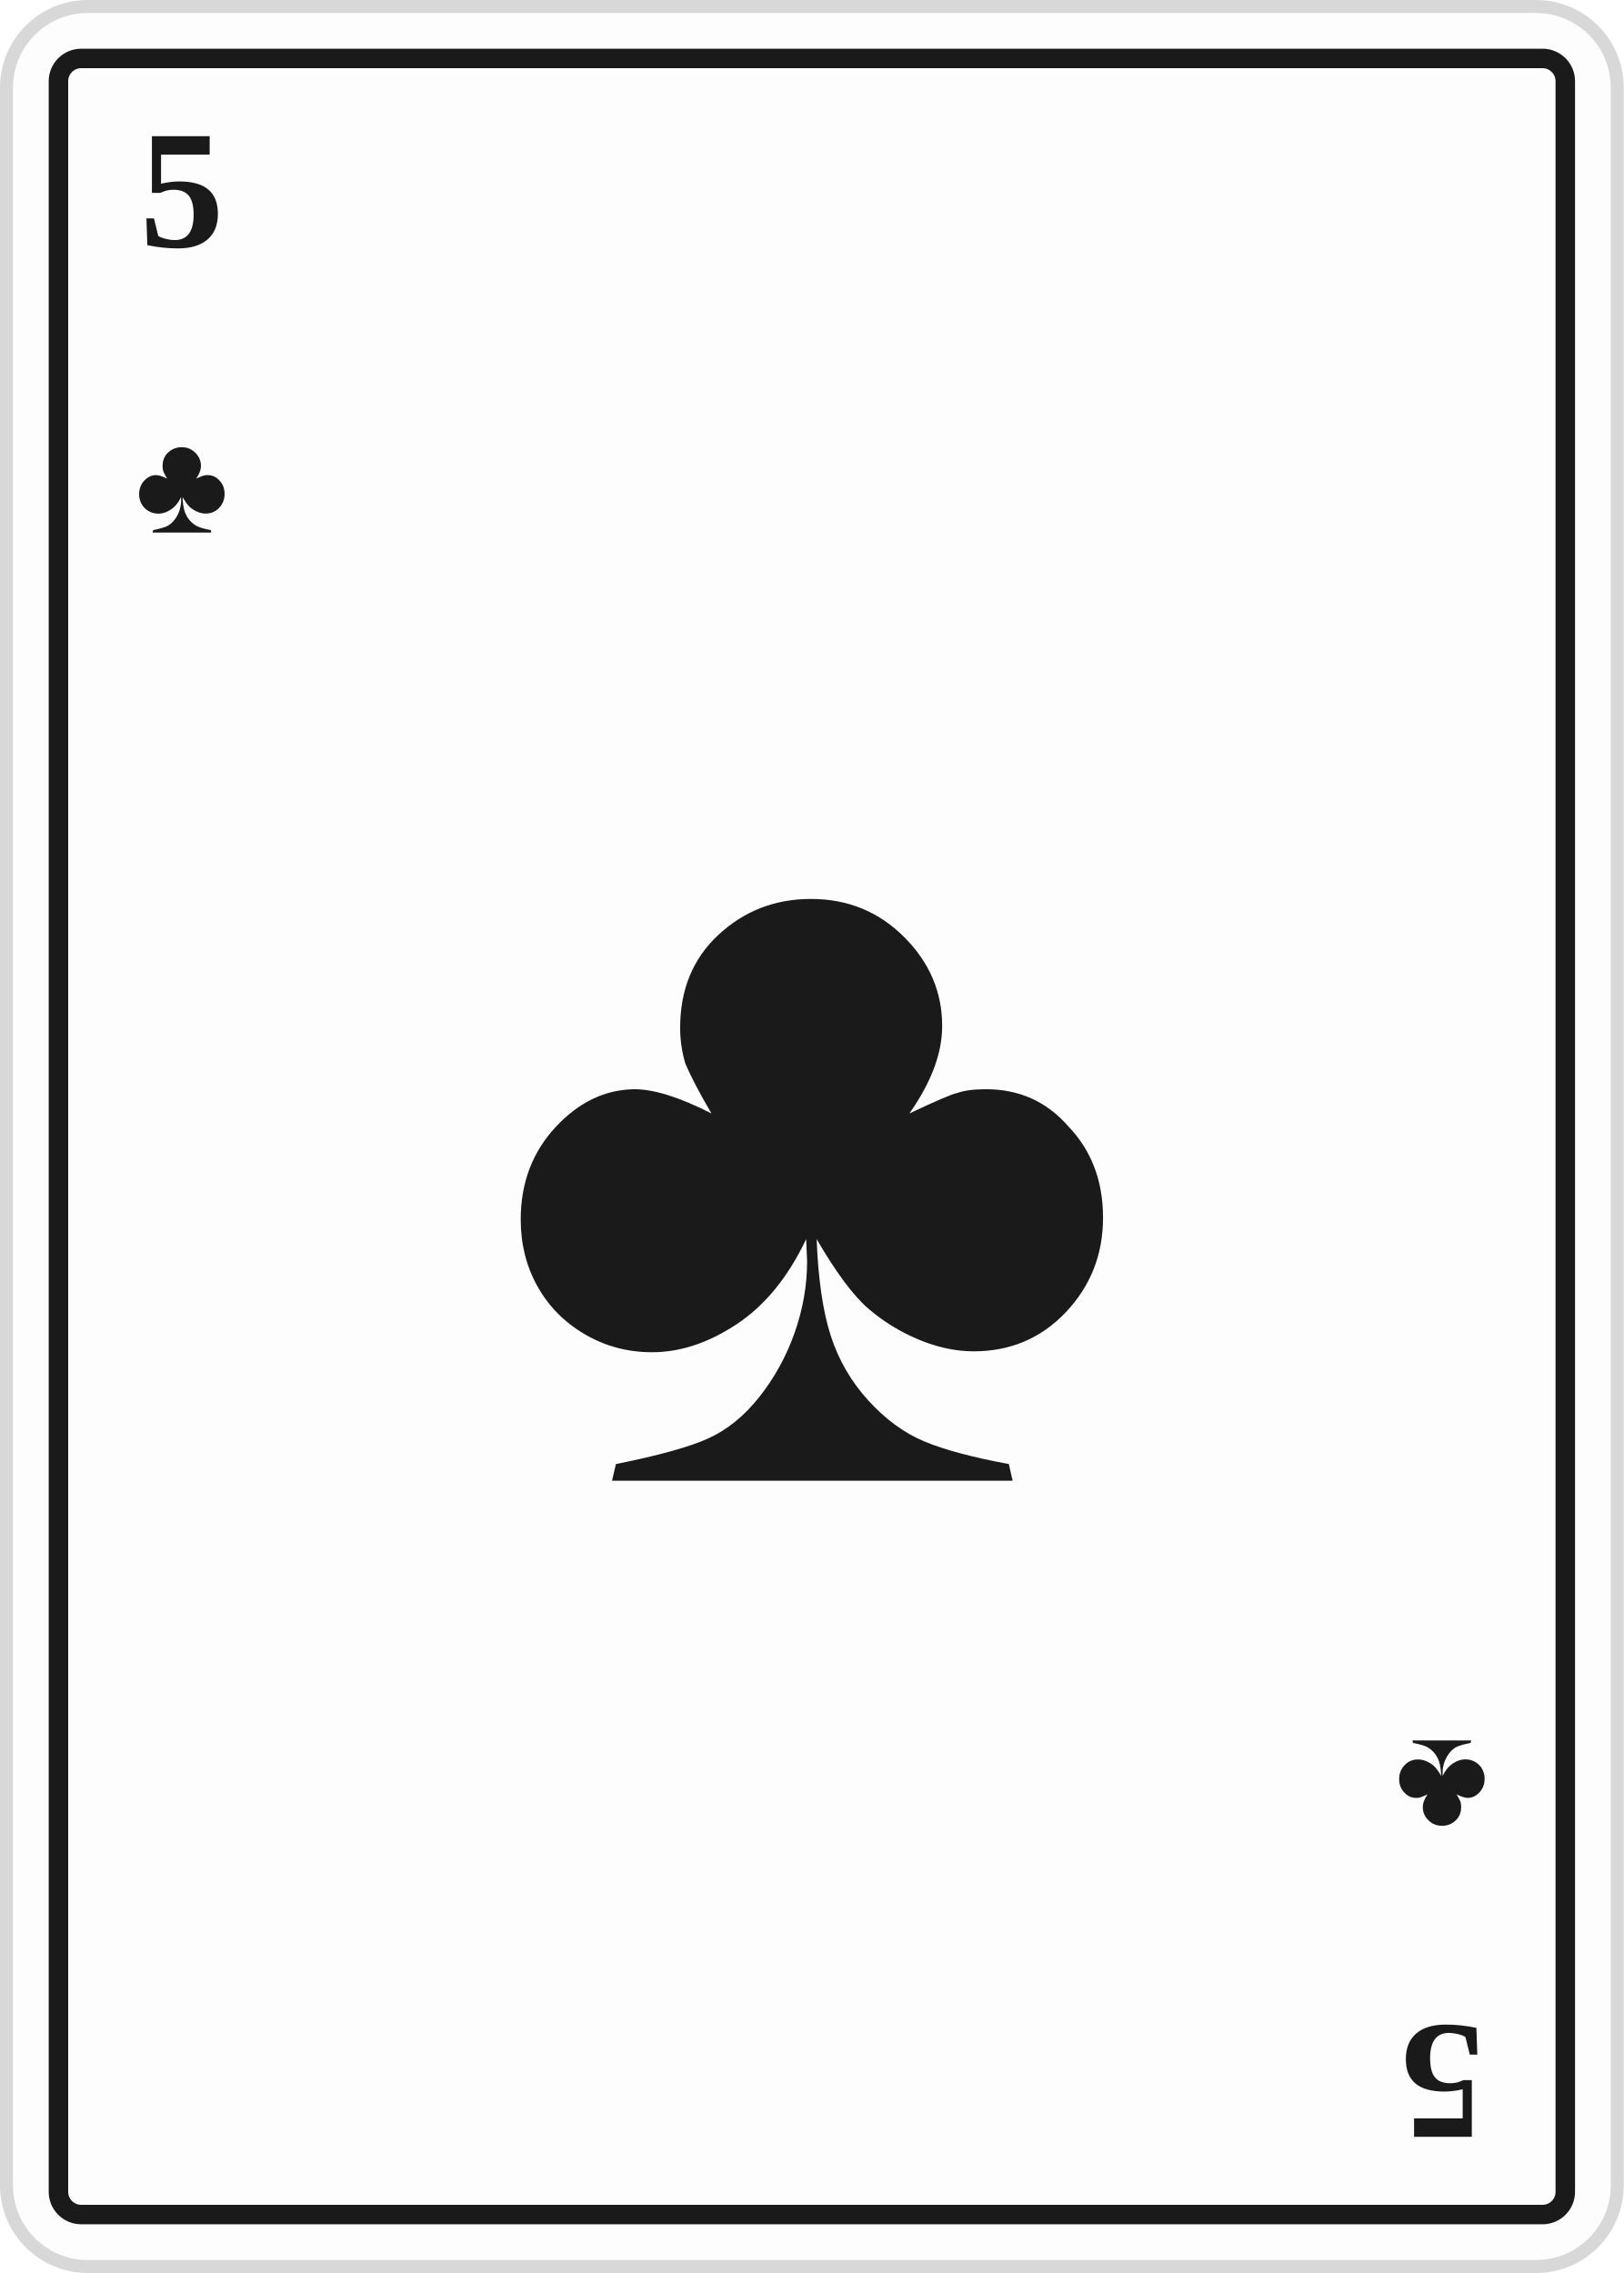
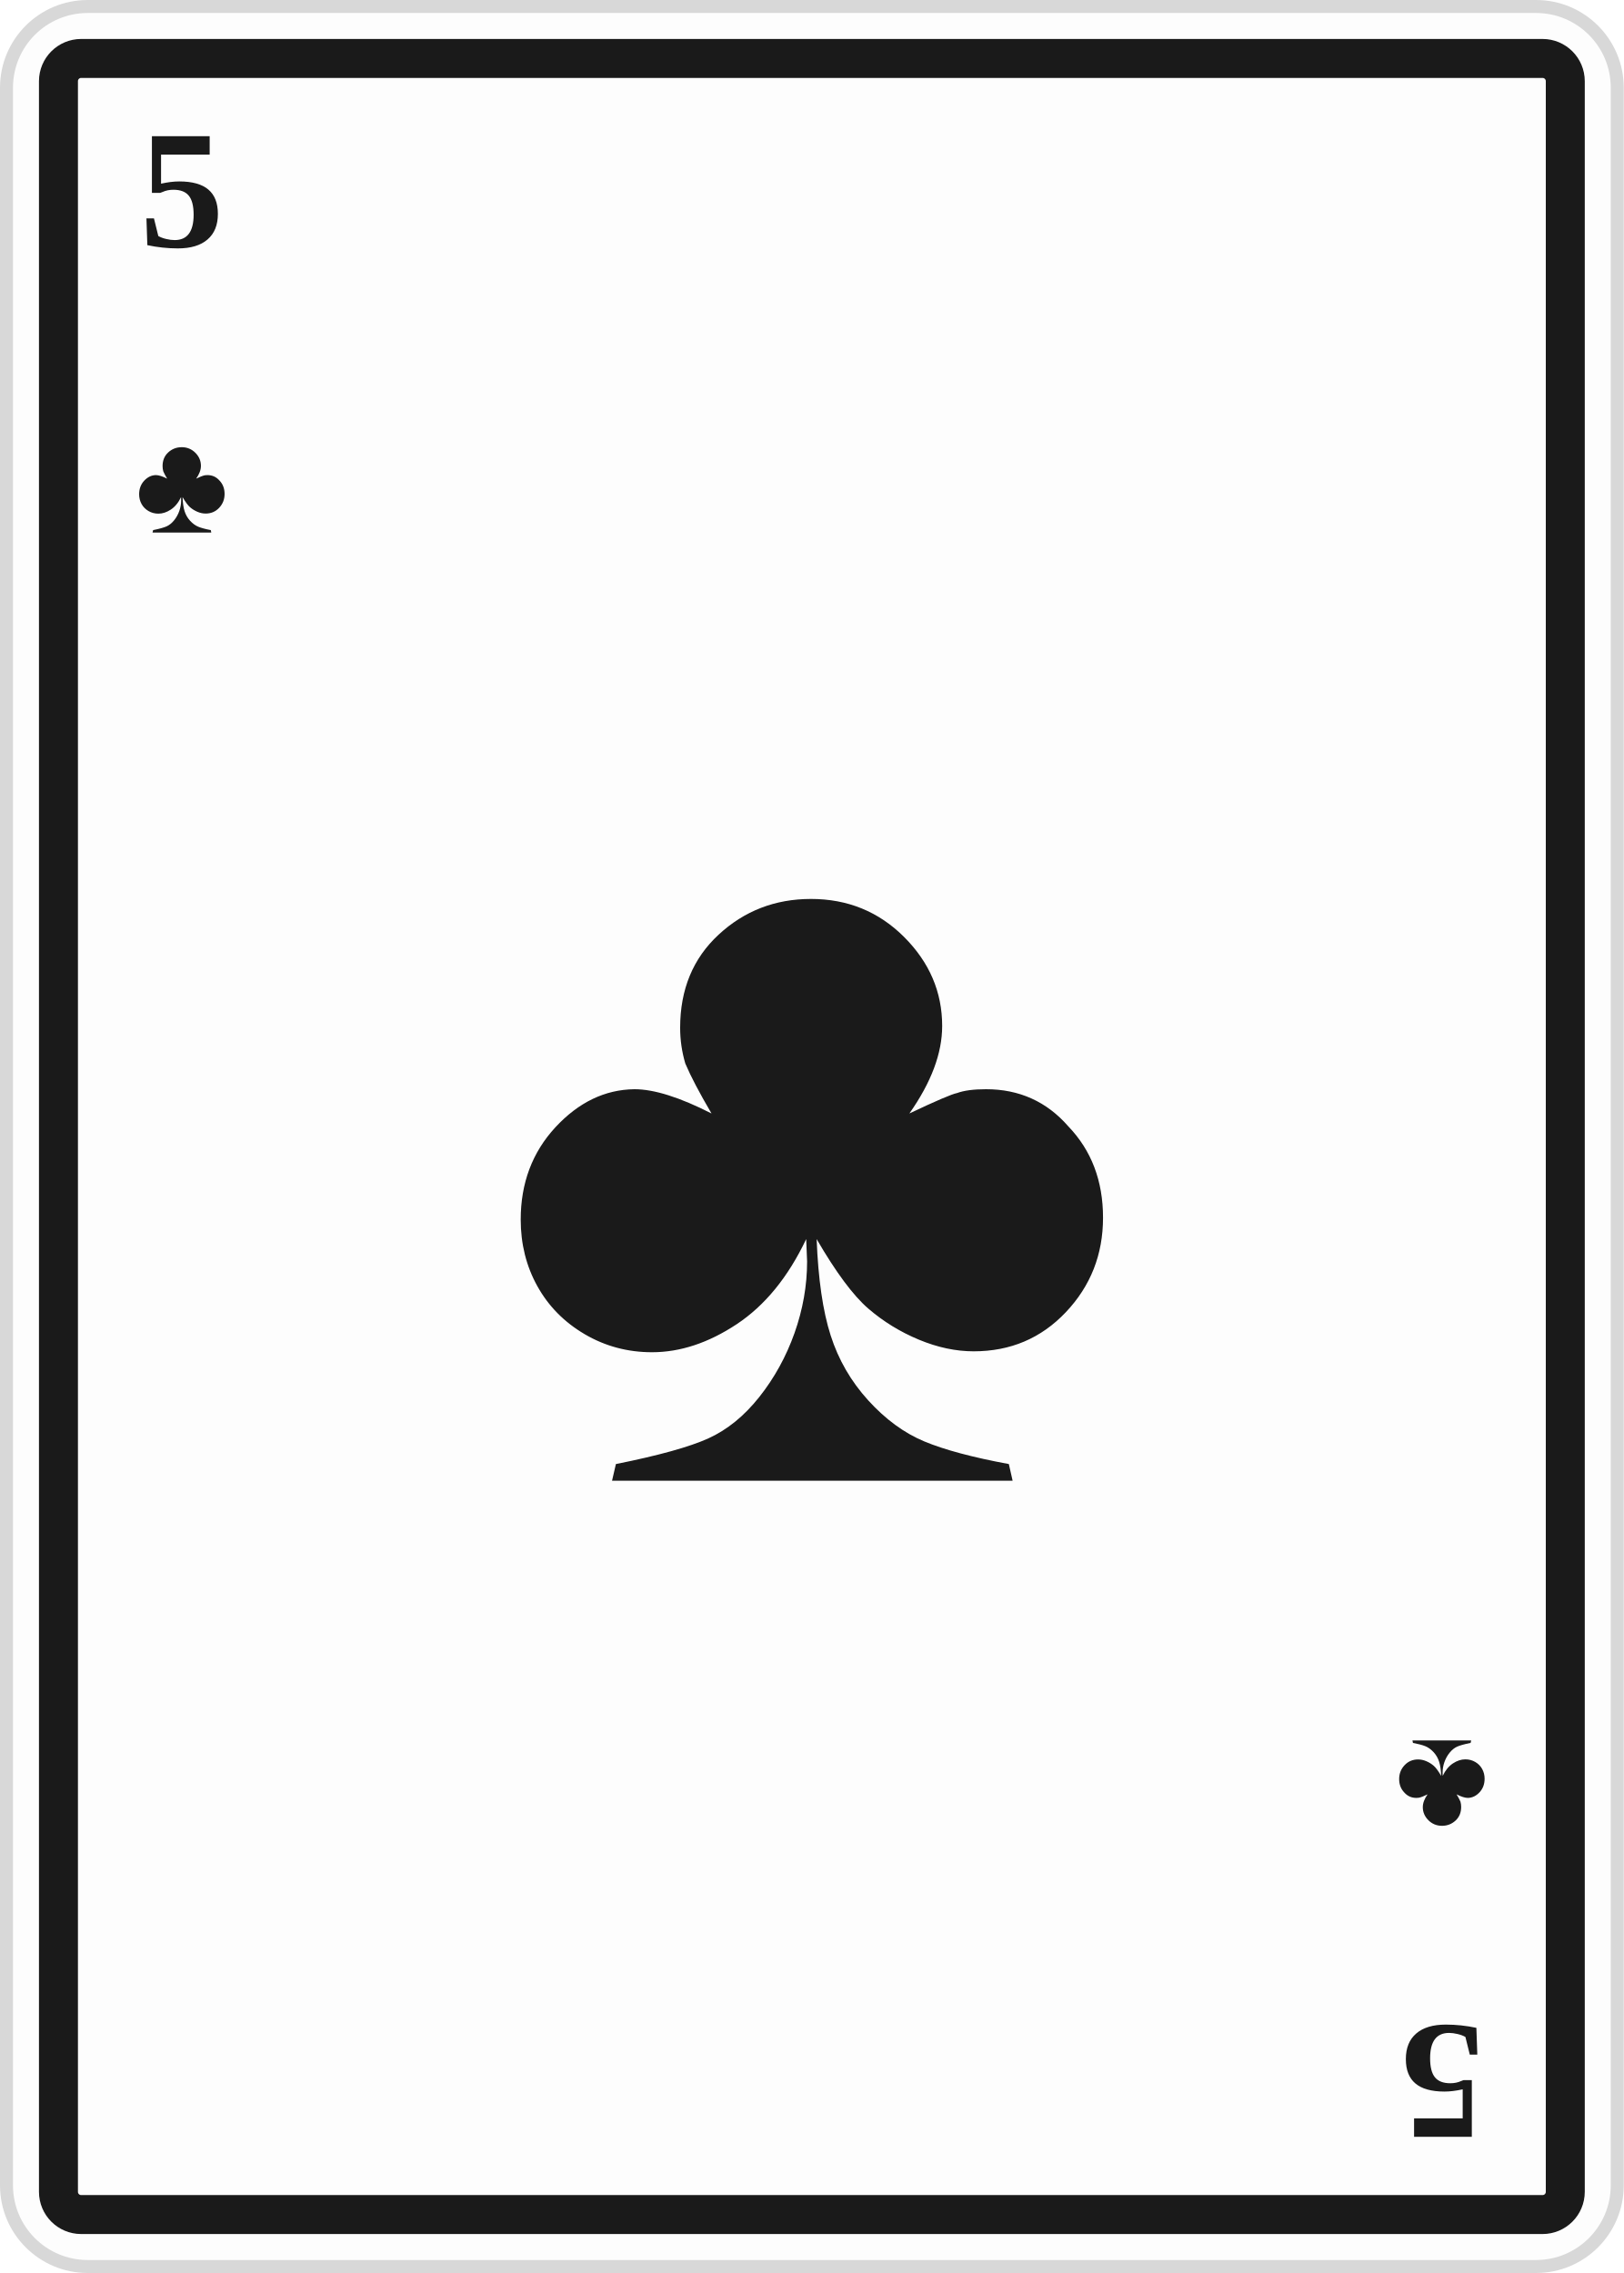
<svg xmlns="http://www.w3.org/2000/svg" viewBox="0 0 250 350">
  <rect x="1" y="1" width="248" height="348" rx="12.5" fill="#fdfdfd" stroke="#d8d8d8" stroke-width="2" />
-   <rect x="9" y="9" width="232" height="332" rx="3.5" fill="none" stroke="#1a1a1a" stroke-width="3" />
+   <rect x="9" y="9" width="232" height="332" rx="3.5" fill="none" stroke="#1a1a1a" stroke-width="6" />
  <text x="28" y="38" font-size="26" font-weight="bold" fill="#1a1a1a" font-family="Georgia, 'Times New Roman', serif" text-anchor="middle">5</text>
  <text x="28" y="82" font-size="22" fill="#1a1a1a" font-family="Georgia, 'Times New Roman', serif" text-anchor="middle">♣</text>
  <g transform="translate(250,350) rotate(180)">
    <text x="28" y="38" font-size="26" font-weight="bold" fill="#1a1a1a" font-family="Georgia, 'Times New Roman', serif" text-anchor="middle">5</text>
    <text x="28" y="82" font-size="22" fill="#1a1a1a" font-family="Georgia, 'Times New Roman', serif" text-anchor="middle">♣</text>
  </g>
  <text x="125.0" y="228.0" font-size="150" fill="#1a1a1a" font-family="Georgia, 'Times New Roman', serif" text-anchor="middle">♣</text>
</svg>
